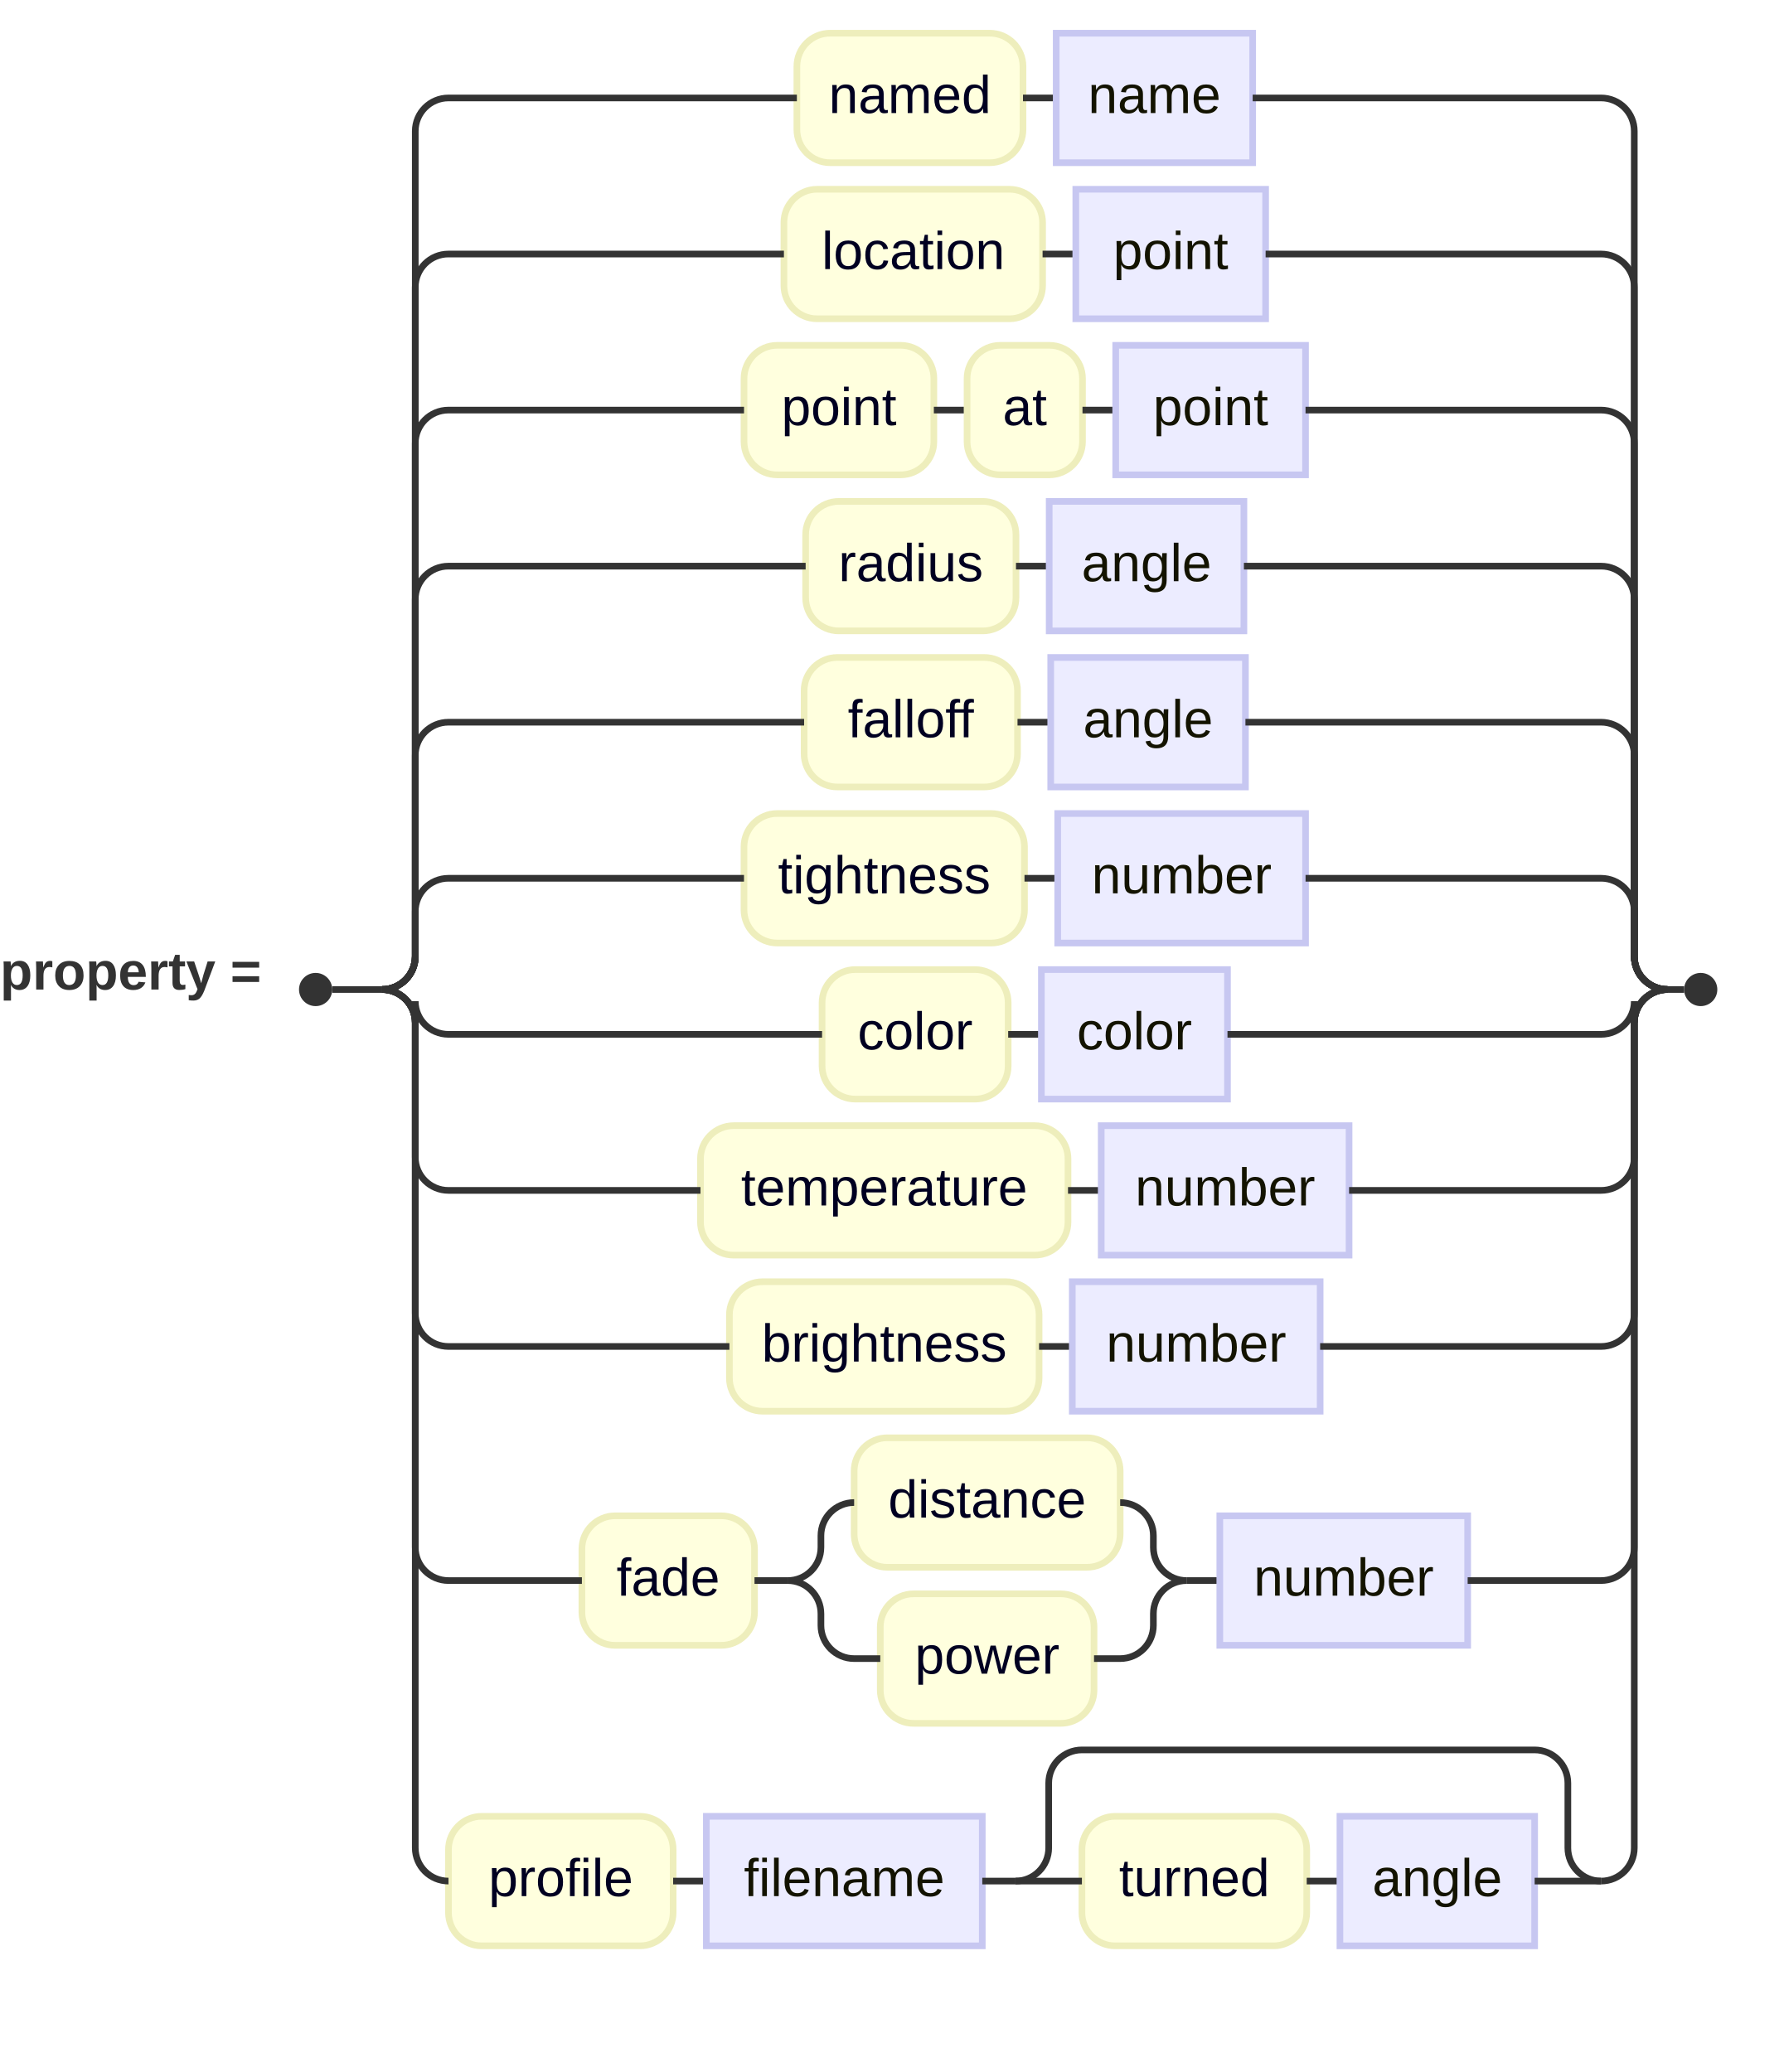
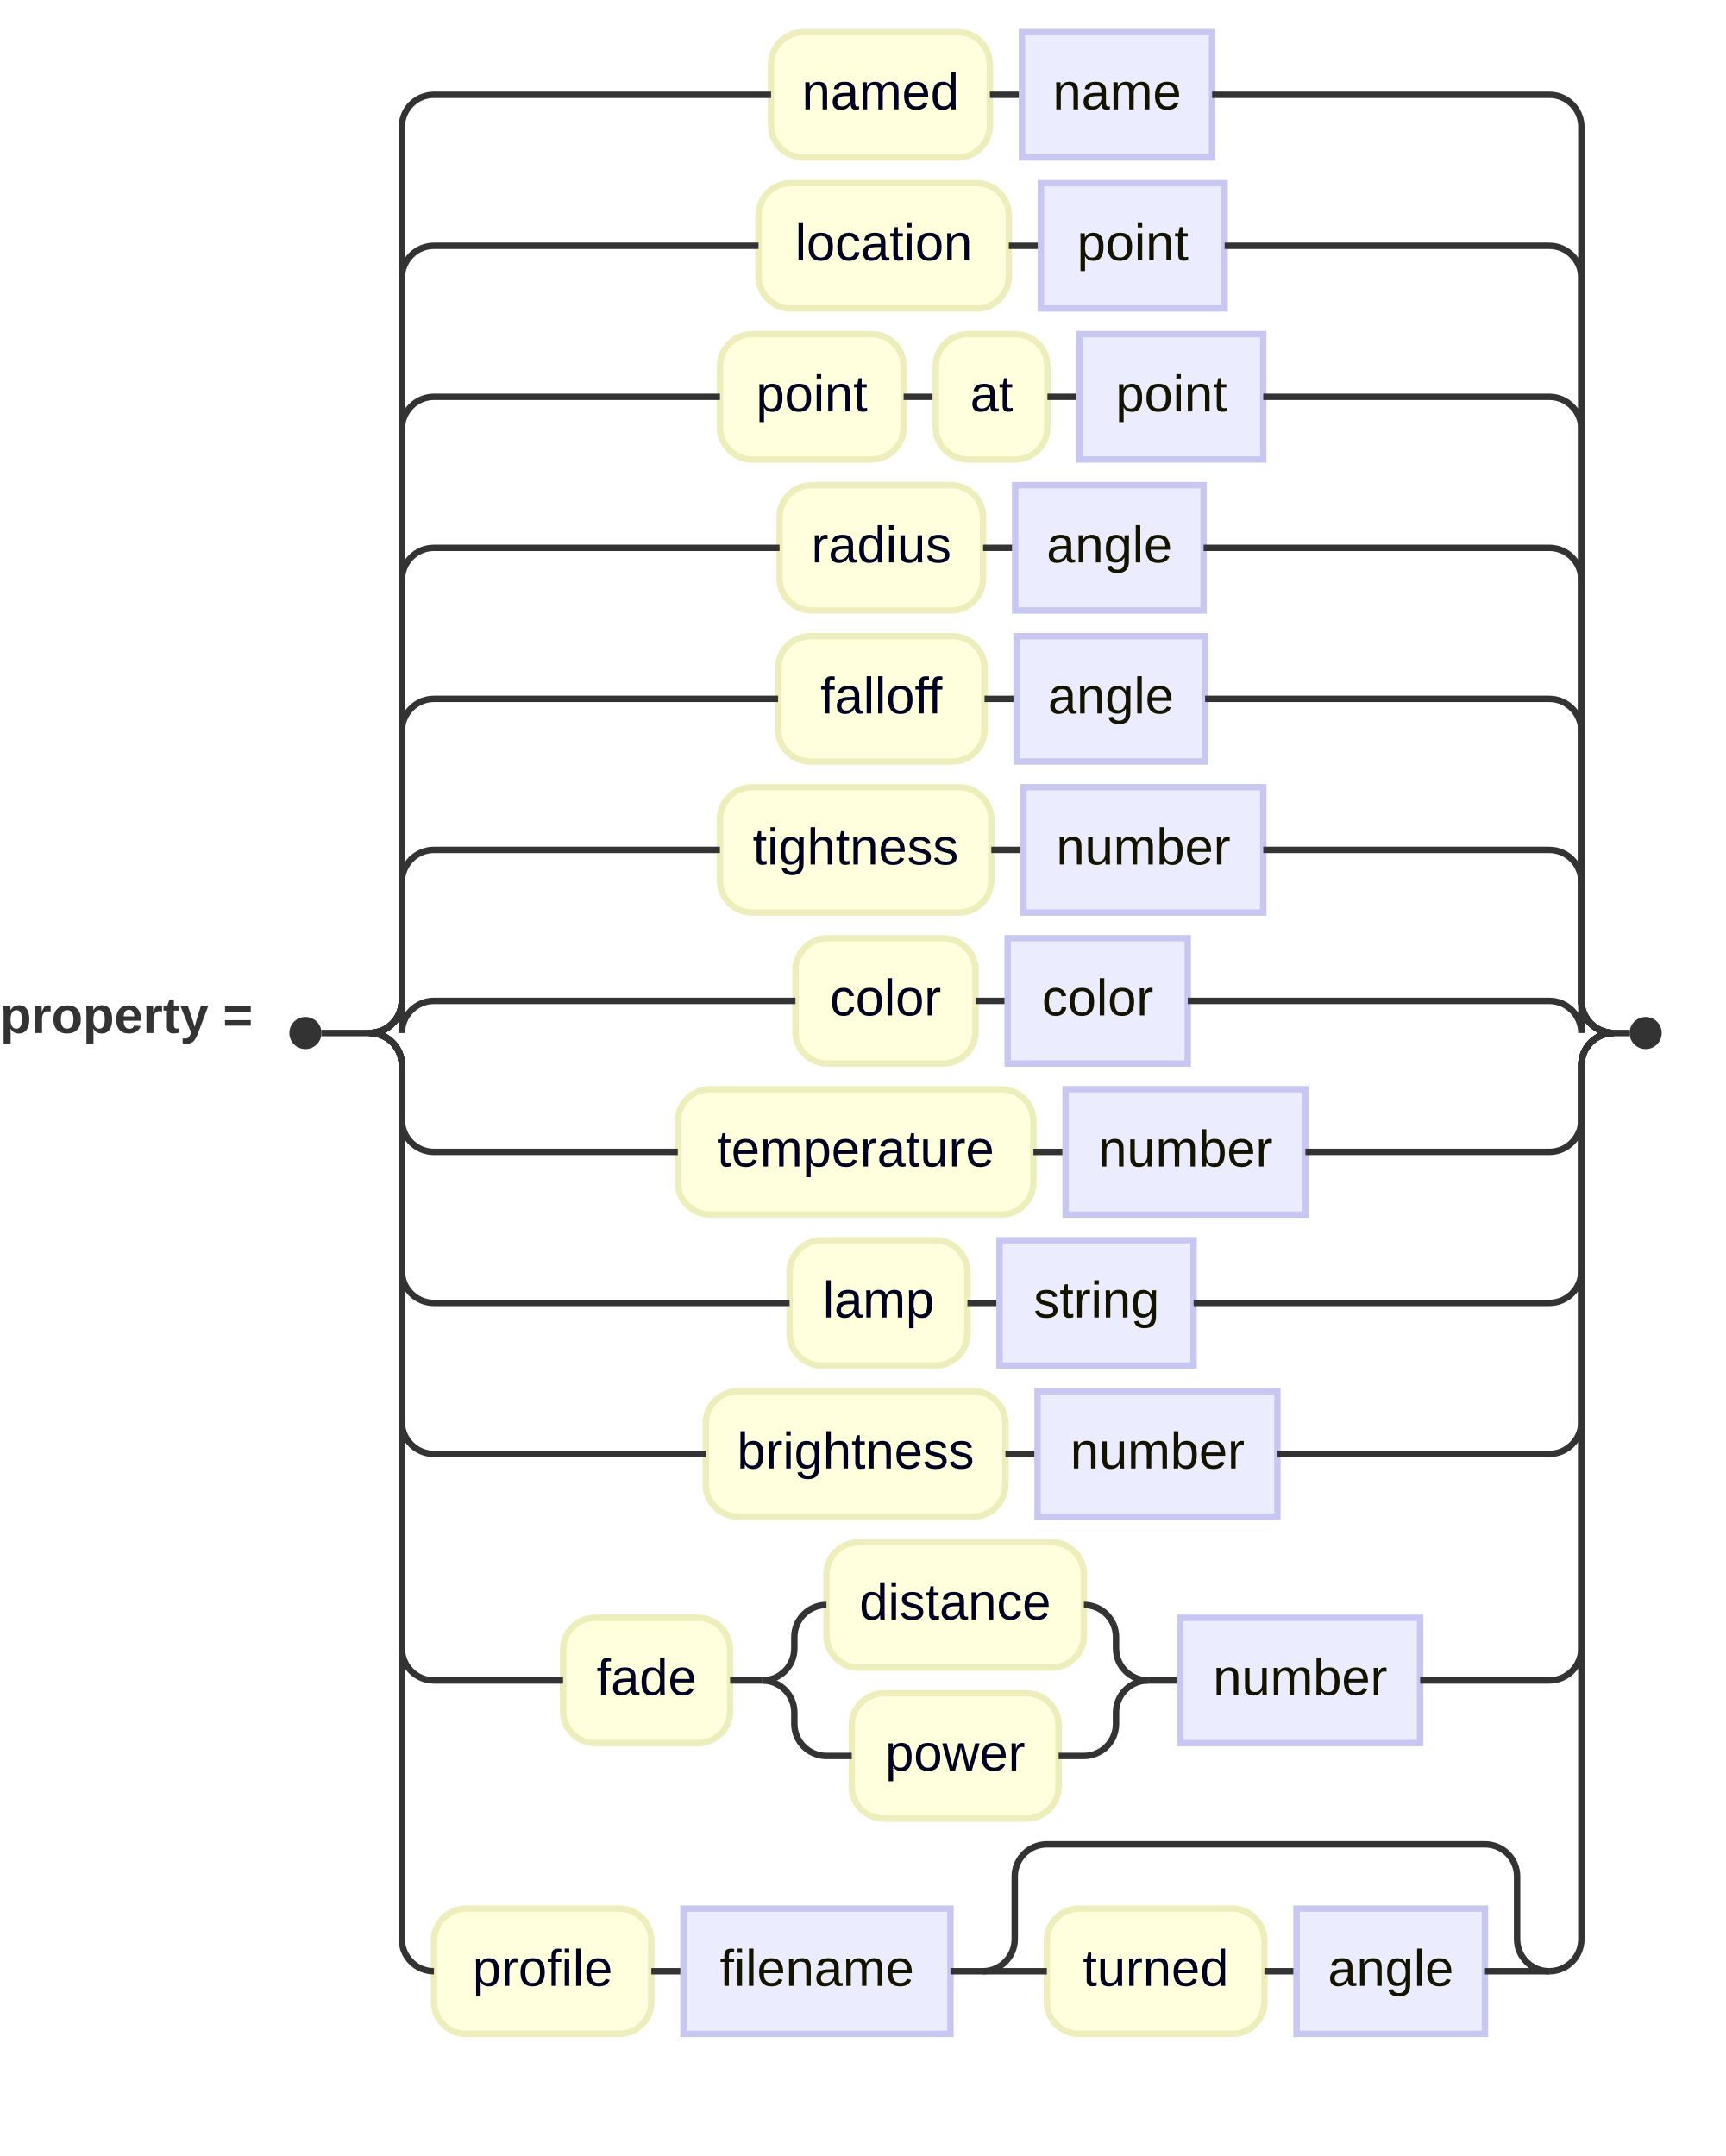
- <svg xmlns="http://www.w3.org/2000/svg" id="my-svg" width="100%" class="railroad-diagram" style="max-width: 537.062px; background-color: transparent;" viewBox="0 0 537.062 624" role="graphics-document document" aria-roledescription="railroadEbnf">
+ <svg xmlns="http://www.w3.org/2000/svg" id="my-svg" width="100%" class="railroad-diagram" style="max-width: 537.062px; background-color: transparent;" viewBox="0 0 537.062 671" role="graphics-document document" aria-roledescription="railroadEbnf">
  <style>#my-svg{font-family:"trebuchet ms",verdana,arial,sans-serif;font-size:16px;fill:#333;}@keyframes edge-animation-frame{from{stroke-dashoffset:0;}}@keyframes dash{to{stroke-dashoffset:0;}}#my-svg .edge-animation-slow{stroke-dasharray:9,5!important;stroke-dashoffset:900;animation:dash 50s linear infinite;stroke-linecap:round;}#my-svg .edge-animation-fast{stroke-dasharray:9,5!important;stroke-dashoffset:900;animation:dash 20s linear infinite;stroke-linecap:round;}#my-svg .error-icon{fill:#552222;}#my-svg .error-text{fill:#552222;stroke:#552222;}#my-svg .edge-thickness-normal{stroke-width:1px;}#my-svg .edge-thickness-thick{stroke-width:3.5px;}#my-svg .edge-pattern-solid{stroke-dasharray:0;}#my-svg .edge-thickness-invisible{stroke-width:0;fill:none;}#my-svg .edge-pattern-dashed{stroke-dasharray:3;}#my-svg .edge-pattern-dotted{stroke-dasharray:2;}#my-svg .marker{fill:#333333;stroke:#333333;}#my-svg .marker.cross{stroke:#333333;}#my-svg svg{font-family:"trebuchet ms",verdana,arial,sans-serif;font-size:16px;}#my-svg p{margin:0;}#my-svg .railroad-diagram{font-family:"trebuchet ms",verdana,arial,sans-serif;font-size:16px;}#my-svg .railroad-terminal rect{fill:#ffffde;stroke:hsl(60, 60%, 83.529%);stroke-width:2px;}#my-svg .railroad-terminal text{fill:#000021;font-family:"trebuchet ms",verdana,arial,sans-serif;font-size:16px;text-anchor:middle;dominant-baseline:middle;}#my-svg .railroad-nonterminal rect{fill:#ECECFF;stroke:hsl(240, 60%, 86.275%);stroke-width:2px;}#my-svg .railroad-nonterminal text{fill:#131300;font-family:"trebuchet ms",verdana,arial,sans-serif;font-size:16px;text-anchor:middle;dominant-baseline:middle;}#my-svg .railroad-line{stroke:#333333;stroke-width:2px;fill:none;}#my-svg .railroad-start circle,#my-svg .railroad-end circle{fill:#333333;}#my-svg .railroad-comment ellipse{fill:rgba(232,232,232, 0.8);stroke:hsl(80, 60%, 86.275%);stroke-width:2px;}#my-svg .railroad-comment text{fill:rgb(6.333, 0, 19);font-style:italic;font-family:"trebuchet ms",verdana,arial,sans-serif;font-size:16px;text-anchor:middle;dominant-baseline:middle;}#my-svg .railroad-special rect{fill:hsl(80, 100%, 96.275%);stroke:hsl(80, 60%, 86.275%);stroke-width:2px;stroke-dasharray:5,3;}#my-svg .railroad-special text{fill:#131300;font-family:"trebuchet ms",verdana,arial,sans-serif;font-size:16px;text-anchor:middle;dominant-baseline:middle;}#my-svg .railroad-rule-name{font-weight:bold;fill:#333;font-family:"trebuchet ms",verdana,arial,sans-serif;font-size:16px;}#my-svg .node .neo-node{stroke:#9370DB;}#my-svg [data-look="neo"].node rect,#my-svg [data-look="neo"].cluster rect,#my-svg [data-look="neo"].node polygon{stroke:#9370DB;filter:drop-shadow(1px 2px 2px rgba(185, 185, 185, 1));}#my-svg [data-look="neo"].swimlane.cluster rect{filter:none;}#my-svg [data-look="neo"].node path{stroke:#9370DB;stroke-width:1px;}#my-svg [data-look="neo"].node .outer-path{filter:drop-shadow(1px 2px 2px rgba(185, 185, 185, 1));}#my-svg [data-look="neo"].node .neo-line path{stroke:#9370DB;filter:none;}#my-svg [data-look="neo"].node circle{stroke:#9370DB;filter:drop-shadow(1px 2px 2px rgba(185, 185, 185, 1));}#my-svg [data-look="neo"].node circle .state-start{fill:#000000;}#my-svg [data-look="neo"].icon-shape .icon{fill:#9370DB;filter:drop-shadow(1px 2px 2px rgba(185, 185, 185, 1));}#my-svg [data-look="neo"].icon-shape .icon-neo path{stroke:#9370DB;filter:drop-shadow(1px 2px 2px rgba(185, 185, 185, 1));}#my-svg :root{--mermaid-font-family:"trebuchet ms",verdana,arial,sans-serif;}</style>
  <g />
  <g class="railroad-rule" transform="translate(0, 10)">
    <g transform="translate(115.0312, 0)">
      <g class="railroad-choice">
        <g class="railroad-sequence" transform="translate(124.8984, 0)">
          <g class="railroad-terminal" transform="translate(0, 0)">
            <rect x="0" y="0" width="68.078" height="39" rx="10" ry="10" />
            <text x="34.039" y="19.5">named</text>
          </g>
          <path class="railroad-line" d="M 68.078 19.5 L 78.078 19.5" />
          <g class="railroad-nonterminal" transform="translate(78.07812, 0)">
            <rect x="0" y="0" width="59.156" height="39" />
            <text x="29.578" y="19.5">name</text>
          </g>
        </g>
-         <path class="railroad-line" d="M 0 288 A 10 10 0 0 0 10 278 L 10 29.5 A 10 10 0 0 1 20 19.5 L 124.898 19.5" />
-         <path class="railroad-line" d="M 262.133 19.5 L 367.031 19.5 A 10 10 0 0 1 377.031 29.5 L 377.031 278 A 10 10 0 0 0 387.031 288" />
+         <path class="railroad-line" d="M 0 311.5 A 10 10 0 0 0 10 301.5 L 10 29.5 A 10 10 0 0 1 20 19.5 L 124.898 19.5" />
+         <path class="railroad-line" d="M 262.133 19.5 L 367.031 19.5 A 10 10 0 0 1 377.031 29.5 L 377.031 301.5 A 10 10 0 0 0 387.031 311.5" />
        <g class="railroad-sequence" transform="translate(121, 47)">
          <g class="railroad-terminal" transform="translate(0, 0)">
            <rect x="0" y="0" width="77.875" height="39" rx="10" ry="10" />
            <text x="38.938" y="19.5">location</text>
          </g>
          <path class="railroad-line" d="M 77.875 19.5 L 87.875 19.5" />
          <g class="railroad-nonterminal" transform="translate(87.875, 0)">
            <rect x="0" y="0" width="57.156" height="39" />
            <text x="28.578" y="19.5">point</text>
          </g>
        </g>
-         <path class="railroad-line" d="M 0 288 A 10 10 0 0 0 10 278 L 10 76.5 A 10 10 0 0 1 20 66.5 L 121 66.5" />
-         <path class="railroad-line" d="M 266.031 66.5 L 367.031 66.5 A 10 10 0 0 1 377.031 76.5 L 377.031 278 A 10 10 0 0 0 387.031 288" />
+         <path class="railroad-line" d="M 0 311.5 A 10 10 0 0 0 10 301.5 L 10 76.5 A 10 10 0 0 1 20 66.5 L 121 66.5" />
+         <path class="railroad-line" d="M 266.031 66.5 L 367.031 66.5 A 10 10 0 0 1 377.031 76.5 L 377.031 301.5 A 10 10 0 0 0 387.031 311.5" />
        <g class="railroad-sequence" transform="translate(108.9844, 94)">
          <g class="railroad-terminal" transform="translate(0, 0)">
            <rect x="0" y="0" width="57.156" height="39" rx="10" ry="10" />
            <text x="28.578" y="19.5">point</text>
          </g>
          <path class="railroad-line" d="M 57.156 19.5 L 67.156 19.5" />
          <g class="railroad-terminal" transform="translate(67.15625, 0)">
            <rect x="0" y="0" width="34.75" height="39" rx="10" ry="10" />
            <text x="17.375" y="19.5">at</text>
          </g>
          <path class="railroad-line" d="M 101.906 19.5 L 111.906 19.5" />
          <g class="railroad-nonterminal" transform="translate(111.9062, 0)">
            <rect x="0" y="0" width="57.156" height="39" />
            <text x="28.578" y="19.5">point</text>
          </g>
        </g>
-         <path class="railroad-line" d="M 0 288 A 10 10 0 0 0 10 278 L 10 123.5 A 10 10 0 0 1 20 113.5 L 108.984 113.5" />
-         <path class="railroad-line" d="M 278.047 113.5 L 367.031 113.5 A 10 10 0 0 1 377.031 123.5 L 377.031 278 A 10 10 0 0 0 387.031 288" />
+         <path class="railroad-line" d="M 0 311.5 A 10 10 0 0 0 10 301.5 L 10 123.5 A 10 10 0 0 1 20 113.5 L 108.984 113.5" />
+         <path class="railroad-line" d="M 278.047 113.5 L 367.031 113.5 A 10 10 0 0 1 377.031 123.5 L 377.031 301.5 A 10 10 0 0 0 387.031 311.5" />
        <g class="railroad-sequence" transform="translate(127.5391, 141)">
          <g class="railroad-terminal" transform="translate(0, 0)">
            <rect x="0" y="0" width="63.328" height="39" rx="10" ry="10" />
            <text x="31.664" y="19.5">radius</text>
          </g>
          <path class="railroad-line" d="M 63.328 19.5 L 73.328 19.5" />
          <g class="railroad-nonterminal" transform="translate(73.32812, 0)">
            <rect x="0" y="0" width="58.625" height="39" />
            <text x="29.312" y="19.5">angle</text>
          </g>
        </g>
-         <path class="railroad-line" d="M 0 288 A 10 10 0 0 0 10 278 L 10 170.5 A 10 10 0 0 1 20 160.5 L 127.539 160.5" />
-         <path class="railroad-line" d="M 259.492 160.5 L 367.031 160.5 A 10 10 0 0 1 377.031 170.5 L 377.031 278 A 10 10 0 0 0 387.031 288" />
+         <path class="railroad-line" d="M 0 311.5 A 10 10 0 0 0 10 301.5 L 10 170.5 A 10 10 0 0 1 20 160.5 L 127.539 160.5" />
+         <path class="railroad-line" d="M 259.492 160.5 L 367.031 160.5 A 10 10 0 0 1 377.031 170.5 L 377.031 301.5 A 10 10 0 0 0 387.031 311.5" />
        <g class="railroad-sequence" transform="translate(127.0781, 188)">
          <g class="railroad-terminal" transform="translate(0, 0)">
            <rect x="0" y="0" width="64.25" height="39" rx="10" ry="10" />
            <text x="32.125" y="19.5">falloff</text>
          </g>
          <path class="railroad-line" d="M 64.25 19.5 L 74.25 19.5" />
          <g class="railroad-nonterminal" transform="translate(74.25, 0)">
            <rect x="0" y="0" width="58.625" height="39" />
            <text x="29.312" y="19.5">angle</text>
          </g>
        </g>
-         <path class="railroad-line" d="M 0 288 A 10 10 0 0 0 10 278 L 10 217.5 A 10 10 0 0 1 20 207.5 L 127.078 207.5" />
-         <path class="railroad-line" d="M 259.953 207.5 L 367.031 207.5 A 10 10 0 0 1 377.031 217.5 L 377.031 278 A 10 10 0 0 0 387.031 288" />
+         <path class="railroad-line" d="M 0 311.5 A 10 10 0 0 0 10 301.5 L 10 217.5 A 10 10 0 0 1 20 207.5 L 127.078 207.5" />
+         <path class="railroad-line" d="M 259.953 207.5 L 367.031 207.5 A 10 10 0 0 1 377.031 217.5 L 377.031 301.5 A 10 10 0 0 0 387.031 311.5" />
        <g class="railroad-sequence" transform="translate(108.9766, 235)">
          <g class="railroad-terminal" transform="translate(0, 0)">
            <rect x="0" y="0" width="84.453" height="39" rx="10" ry="10" />
            <text x="42.227" y="19.5">tightness</text>
          </g>
          <path class="railroad-line" d="M 84.453 19.5 L 94.453 19.5" />
          <g class="railroad-nonterminal" transform="translate(94.45312, 0)">
            <rect x="0" y="0" width="74.625" height="39" />
            <text x="37.312" y="19.5">number</text>
          </g>
        </g>
-         <path class="railroad-line" d="M 0 288 A 10 10 0 0 0 10 278 L 10 264.5 A 10 10 0 0 1 20 254.5 L 108.977 254.5" />
-         <path class="railroad-line" d="M 278.055 254.5 L 367.031 254.5 A 10 10 0 0 1 377.031 264.5 L 377.031 278 A 10 10 0 0 0 387.031 288" />
+         <path class="railroad-line" d="M 0 311.5 A 10 10 0 0 0 10 301.5 L 10 264.5 A 10 10 0 0 1 20 254.5 L 108.977 254.5" />
+         <path class="railroad-line" d="M 278.055 254.5 L 367.031 254.5 A 10 10 0 0 1 377.031 264.5 L 377.031 301.5 A 10 10 0 0 0 387.031 311.5" />
        <g class="railroad-sequence" transform="translate(132.4844, 282)">
          <g class="railroad-terminal" transform="translate(0, 0)">
            <rect x="0" y="0" width="56.031" height="39" rx="10" ry="10" />
            <text x="28.016" y="19.5">color</text>
          </g>
          <path class="railroad-line" d="M 56.031 19.5 L 66.031 19.5" />
          <g class="railroad-nonterminal" transform="translate(66.03125, 0)">
            <rect x="0" y="0" width="56.031" height="39" />
            <text x="28.016" y="19.5">color</text>
          </g>
        </g>
-         <path class="railroad-line" d="M 0 288 A 10 10 0 0 1 10 298 L 10 291.5 A 10 10 0 0 0 20 301.5 L 132.484 301.5" />
-         <path class="railroad-line" d="M 254.547 301.5 L 367.031 301.5 A 10 10 0 0 0 377.031 291.5 L 377.031 298 A 10 10 0 0 1 387.031 288" />
+         <path class="railroad-line" d="M 0 311.5 A 10 10 0 0 0 10 301.5 L 10 311.5 A 10 10 0 0 1 20 301.5 L 132.484 301.5" />
+         <path class="railroad-line" d="M 254.547 301.5 L 367.031 301.5 A 10 10 0 0 1 377.031 311.5 L 377.031 301.5 A 10 10 0 0 0 387.031 311.5" />
        <g class="railroad-sequence" transform="translate(95.875, 329)">
          <g class="railroad-terminal" transform="translate(0, 0)">
            <rect x="0" y="0" width="110.656" height="39" rx="10" ry="10" />
            <text x="55.328" y="19.5">temperature</text>
          </g>
          <path class="railroad-line" d="M 110.656 19.5 L 120.656 19.5" />
          <g class="railroad-nonterminal" transform="translate(120.6562, 0)">
            <rect x="0" y="0" width="74.625" height="39" />
            <text x="37.312" y="19.5">number</text>
          </g>
        </g>
-         <path class="railroad-line" d="M 0 288 A 10 10 0 0 1 10 298 L 10 338.5 A 10 10 0 0 0 20 348.5 L 95.875 348.5" />
-         <path class="railroad-line" d="M 291.156 348.5 L 367.031 348.5 A 10 10 0 0 0 377.031 338.5 L 377.031 298 A 10 10 0 0 1 387.031 288" />
-         <g class="railroad-sequence" transform="translate(104.5859, 376)">
+         <path class="railroad-line" d="M 0 311.5 A 10 10 0 0 1 10 321.5 L 10 338.5 A 10 10 0 0 0 20 348.5 L 95.875 348.5" />
+         <path class="railroad-line" d="M 291.156 348.5 L 367.031 348.5 A 10 10 0 0 0 377.031 338.5 L 377.031 321.5 A 10 10 0 0 1 387.031 311.5" />
+         <g class="railroad-sequence" transform="translate(130.6641, 376)">
+           <g class="railroad-terminal" transform="translate(0, 0)">
+             <rect x="0" y="0" width="55.328" height="39" rx="10" ry="10" />
+             <text x="27.664" y="19.5">lamp</text>
+           </g>
+           <path class="railroad-line" d="M 55.328 19.5 L 65.328 19.5" />
+           <g class="railroad-nonterminal" transform="translate(65.32812, 0)">
+             <rect x="0" y="0" width="60.375" height="39" />
+             <text x="30.188" y="19.5">string</text>
+           </g>
+         </g>
+         <path class="railroad-line" d="M 0 311.5 A 10 10 0 0 1 10 321.5 L 10 385.5 A 10 10 0 0 0 20 395.5 L 130.664 395.5" />
+         <path class="railroad-line" d="M 256.367 395.5 L 367.031 395.5 A 10 10 0 0 0 377.031 385.5 L 377.031 321.5 A 10 10 0 0 1 387.031 311.5" />
+         <g class="railroad-sequence" transform="translate(104.5859, 423)">
          <g class="railroad-terminal" transform="translate(0, 0)">
            <rect x="0" y="0" width="93.234" height="39" rx="10" ry="10" />
            <text x="46.617" y="19.5">brightness</text>
          </g>
          <path class="railroad-line" d="M 93.234 19.5 L 103.234 19.5" />
          <g class="railroad-nonterminal" transform="translate(103.2344, 0)">
            <rect x="0" y="0" width="74.625" height="39" />
            <text x="37.312" y="19.5">number</text>
          </g>
        </g>
-         <path class="railroad-line" d="M 0 288 A 10 10 0 0 1 10 298 L 10 385.5 A 10 10 0 0 0 20 395.5 L 104.586 395.5" />
-         <path class="railroad-line" d="M 282.445 395.5 L 367.031 395.5 A 10 10 0 0 0 377.031 385.5 L 377.031 298 A 10 10 0 0 1 387.031 288" />
-         <g class="railroad-sequence" transform="translate(60.17188, 423)">
+         <path class="railroad-line" d="M 0 311.5 A 10 10 0 0 1 10 321.5 L 10 432.5 A 10 10 0 0 0 20 442.5 L 104.586 442.5" />
+         <path class="railroad-line" d="M 282.445 442.5 L 367.031 442.5 A 10 10 0 0 0 377.031 432.5 L 377.031 321.5 A 10 10 0 0 1 387.031 311.5" />
+         <g class="railroad-sequence" transform="translate(60.17188, 470)">
          <g class="railroad-terminal" transform="translate(0, 23.5)">
            <rect x="0" y="0" width="51.969" height="39" rx="10" ry="10" />
            <text x="25.984" y="19.5">fade</text>
          </g>
          <path class="railroad-line" d="M 51.969 43 L 61.969 43" />
          <g class="railroad-choice" transform="translate(61.96875, 0)">
            <g class="railroad-terminal" transform="translate(20, 0)">
              <rect x="0" y="0" width="80.094" height="39" rx="10" ry="10" />
              <text x="40.047" y="19.5">distance</text>
            </g>
            <path class="railroad-line" d="M 0 43 A 10 10 0 0 0 10 33 L 10 29.5 A 10 10 0 0 1 20 19.5 L 20 19.5" />
            <path class="railroad-line" d="M 100.094 19.5 L 100.094 19.5 A 10 10 0 0 1 110.094 29.5 L 110.094 33 A 10 10 0 0 0 120.094 43" />
            <g class="railroad-terminal" transform="translate(27.86719, 47)">
              <rect x="0" y="0" width="64.359" height="39" rx="10" ry="10" />
              <text x="32.18" y="19.5">power</text>
            </g>
            <path class="railroad-line" d="M 0 43 A 10 10 0 0 1 10 53 L 10 56.5 A 10 10 0 0 0 20 66.5 L 27.867 66.5" />
            <path class="railroad-line" d="M 92.227 66.5 L 100.094 66.5 A 10 10 0 0 0 110.094 56.5 L 110.094 53 A 10 10 0 0 1 120.094 43" />
          </g>
          <path class="railroad-line" d="M 182.062 43 L 192.062 43" />
          <g class="railroad-nonterminal" transform="translate(192.0625, 23.5)">
            <rect x="0" y="0" width="74.625" height="39" />
            <text x="37.312" y="19.5">number</text>
          </g>
        </g>
-         <path class="railroad-line" d="M 0 288 A 10 10 0 0 1 10 298 L 10 456 A 10 10 0 0 0 20 466 L 60.172 466" />
-         <path class="railroad-line" d="M 326.859 466 L 367.031 466 A 10 10 0 0 0 377.031 456 L 377.031 298 A 10 10 0 0 1 387.031 288" />
-         <g class="railroad-sequence" transform="translate(20, 517)">
+         <path class="railroad-line" d="M 0 311.5 A 10 10 0 0 1 10 321.5 L 10 503 A 10 10 0 0 0 20 513 L 60.172 513" />
+         <path class="railroad-line" d="M 326.859 513 L 367.031 513 A 10 10 0 0 0 377.031 503 L 377.031 321.5 A 10 10 0 0 1 387.031 311.5" />
+         <g class="railroad-sequence" transform="translate(20, 564)">
          <g class="railroad-terminal" transform="translate(0, 20)">
            <rect x="0" y="0" width="67.641" height="39" rx="10" ry="10" />
            <text x="33.82" y="19.5">profile</text>
          </g>
          <path class="railroad-line" d="M 67.641 39.5 L 77.641 39.5" />
          <g class="railroad-nonterminal" transform="translate(77.64062, 20)">
            <rect x="0" y="0" width="83.078" height="39" />
            <text x="41.539" y="19.5">filename</text>
          </g>
          <path class="railroad-line" d="M 160.719 39.5 L 170.719 39.5" />
          <g class="railroad-optional" transform="translate(170.7188, 0)">
            <g class="railroad-sequence" transform="translate(20, 20)">
              <g class="railroad-terminal" transform="translate(0, 0)">
                <rect x="0" y="0" width="67.688" height="39" rx="10" ry="10" />
                <text x="33.844" y="19.5">turned</text>
              </g>
              <path class="railroad-line" d="M 67.688 19.5 L 77.688 19.5" />
              <g class="railroad-nonterminal" transform="translate(77.6875, 0)">
                <rect x="0" y="0" width="58.625" height="39" />
                <text x="29.312" y="19.5">angle</text>
              </g>
            </g>
            <path class="railroad-line" d="M 0 39.5 L 20 39.5" />
            <path class="railroad-line" d="M 156.312 39.5 L 176.312 39.5" />
            <path class="railroad-line" d="M 0 39.5 A 10 10 0 0 0 10 29.5 L 10 10 A 10 10 0 0 1 20 0 L 156.312 0 A 10 10 0 0 1 166.312 10 L 166.312 29.5 A 10 10 0 0 0 176.312 39.5" />
          </g>
        </g>
-         <path class="railroad-line" d="M 0 288 A 10 10 0 0 1 10 298 L 10 546.5 A 10 10 0 0 0 20 556.5 L 20 556.5" />
-         <path class="railroad-line" d="M 367.031 556.5 L 367.031 556.5 A 10 10 0 0 0 377.031 546.5 L 377.031 298 A 10 10 0 0 1 387.031 288" />
+         <path class="railroad-line" d="M 0 311.5 A 10 10 0 0 1 10 321.5 L 10 593.5 A 10 10 0 0 0 20 603.5 L 20 603.5" />
+         <path class="railroad-line" d="M 367.031 603.5 L 367.031 603.5 A 10 10 0 0 0 377.031 593.5 L 377.031 321.5 A 10 10 0 0 1 387.031 311.5" />
      </g>
    </g>
    <g class="railroad-rule-name-group">
-       <text class="railroad-rule-name" x="0" y="288">property =</text>
+       <text class="railroad-rule-name" x="0" y="311.5">property =</text>
    </g>
    <g class="railroad-start">
-       <circle cx="95.031" cy="288" r="5" />
+       <circle cx="95.031" cy="311.5" r="5" />
    </g>
    <g class="railroad-end">
-       <circle cx="512.062" cy="288" r="5" />
-     </g>
-     <path class="railroad-line" d="M 100.031 288 L 115.031 288" />
-     <path class="railroad-line" d="M 502.062 288 L 507.062 288" />
+       <circle cx="512.062" cy="311.5" r="5" />
+     </g>
+     <path class="railroad-line" d="M 100.031 311.5 L 115.031 311.5" />
+     <path class="railroad-line" d="M 502.062 311.5 L 507.062 311.5" />
  </g>
</svg>
